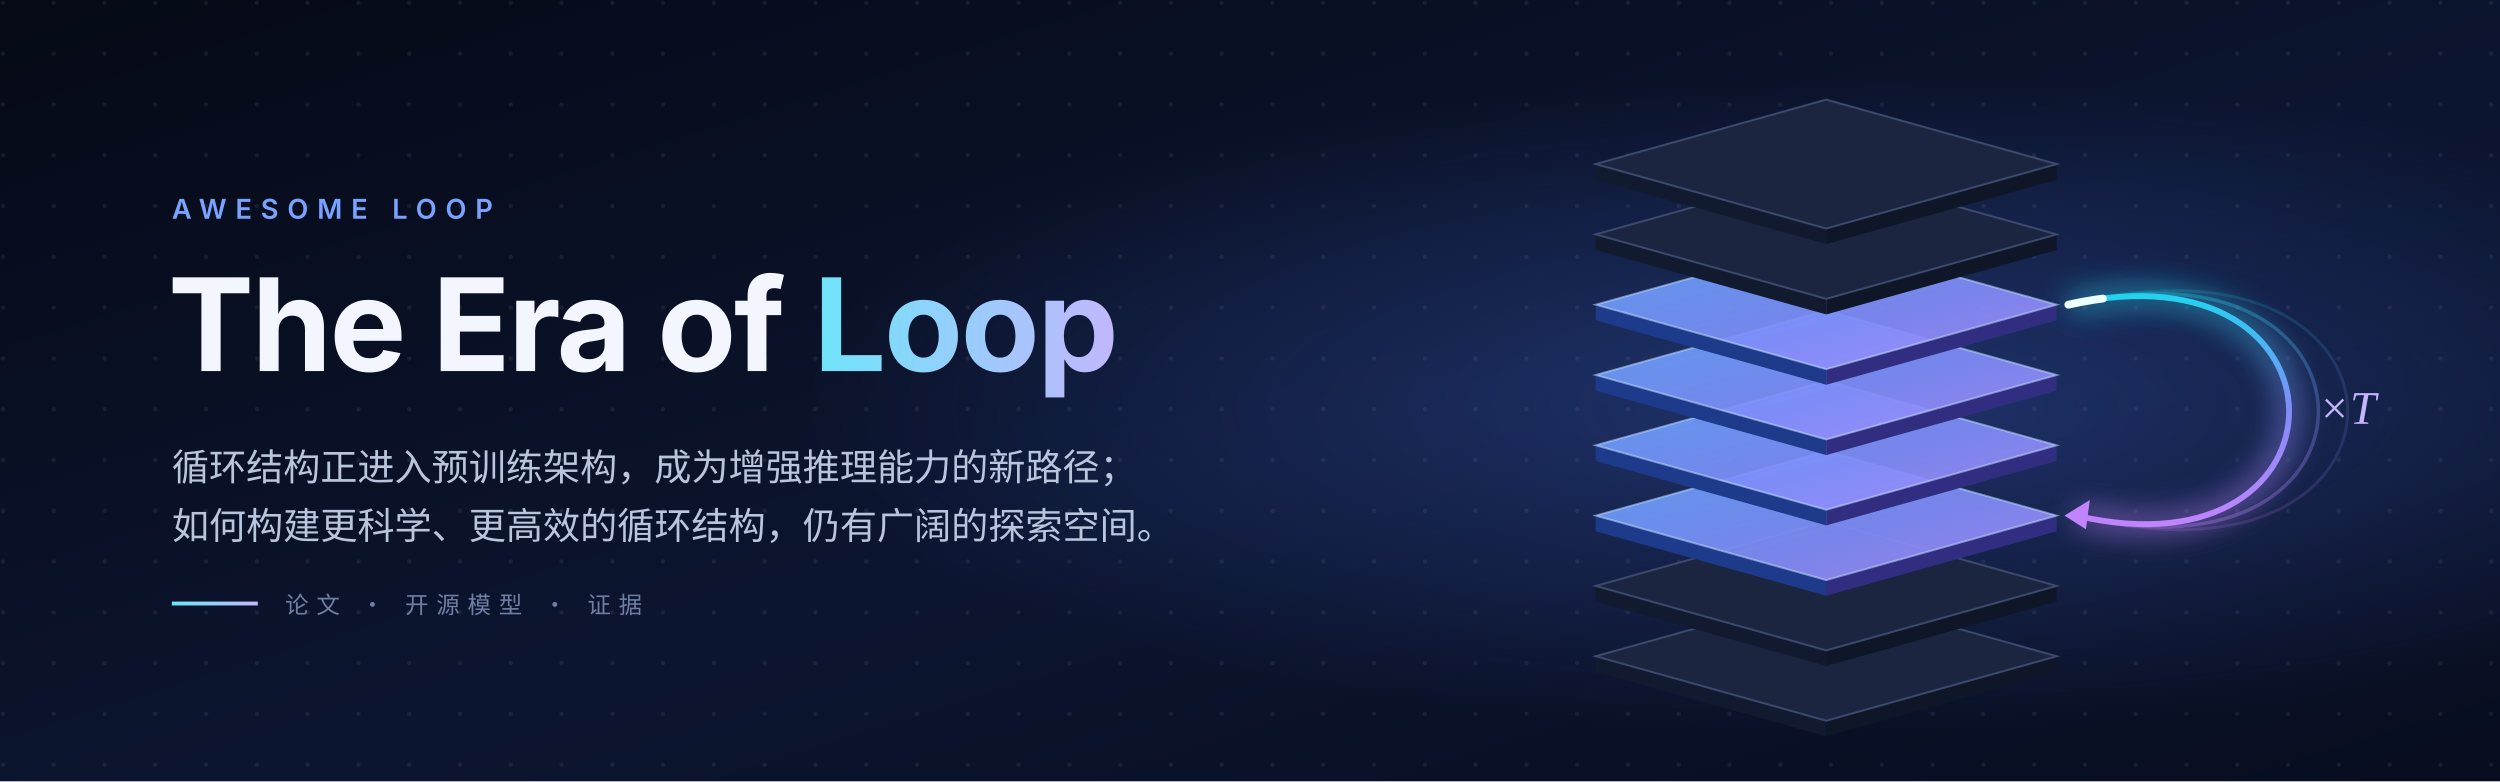
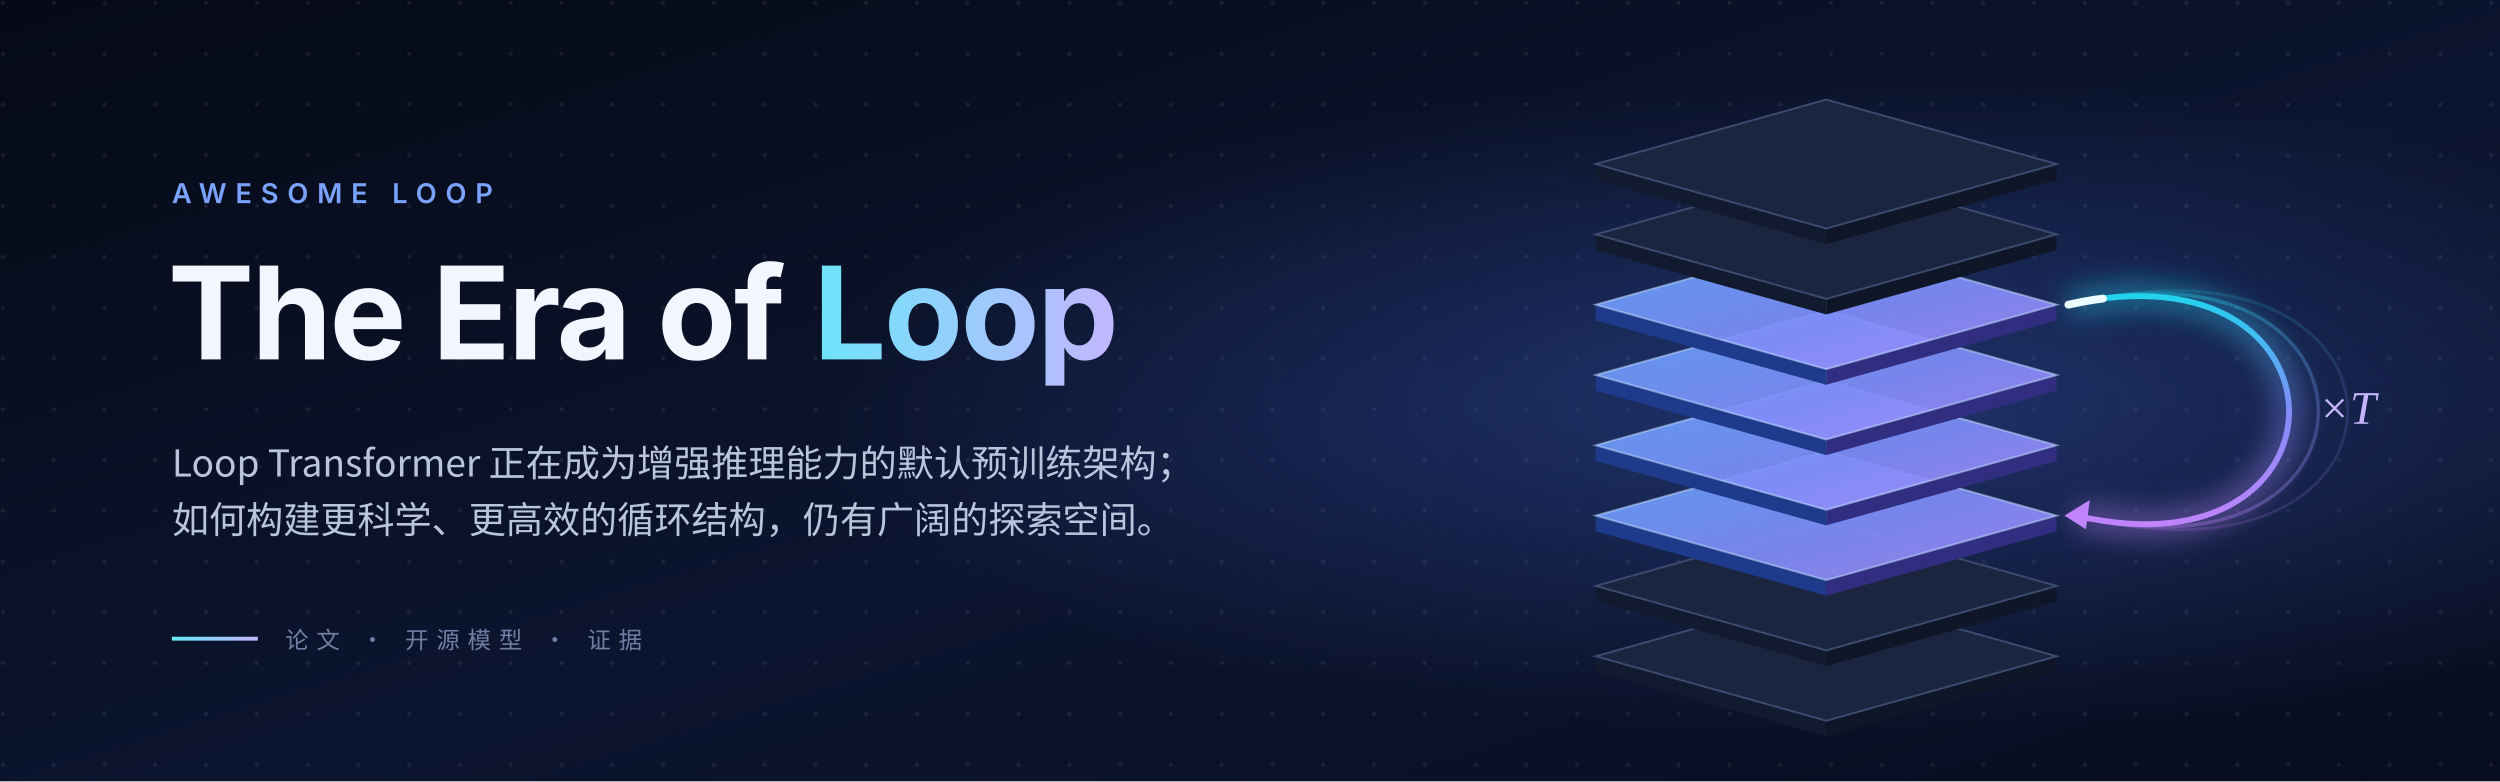
- <svg xmlns="http://www.w3.org/2000/svg" width="1280" height="400" viewBox="0 0 1280 400" role="img" aria-label="The Era of Loop. 循环结构正进入预训练架构，成为增强推理能力的新路径； 如何构建更科学、更高效的循环结构，仍有广阔的探索空间。">
+ <svg xmlns="http://www.w3.org/2000/svg" width="1280" height="400" viewBox="0 0 1280 400" role="img" aria-label="The Era of Loop. Loop Transformer 正在成为增强推理能力的默认预训练架构； 如何构建更科学、更高效的循环结构，仍有广阔的探索空间。">
  <defs>
    <linearGradient id="bg" x1="0" y1="0" x2="1" y2="1">
      <stop offset="0" stop-color="#060a16" />
      <stop offset="0.55" stop-color="#0c1530" />
      <stop offset="1" stop-color="#080d1f" />
    </linearGradient>
    <radialGradient id="glow" cx="0.74" cy="0.52" r="0.42">
      <stop offset="0" stop-color="#4f7cff" stop-opacity="0.30" />
      <stop offset="1" stop-color="#4f7cff" stop-opacity="0" />
    </radialGradient>
    <linearGradient id="core" x1="0" y1="0" x2="1" y2="1">
      <stop offset="0" stop-color="#60a5fa" />
      <stop offset="0.6" stop-color="#818cf8" />
      <stop offset="1" stop-color="#a78bfa" />
    </linearGradient>
    <linearGradient id="ribbon" x1="0" y1="0" x2="0" y2="1">
      <stop offset="0" stop-color="#22d3ee" />
      <stop offset="0.5" stop-color="#818cf8" />
      <stop offset="1" stop-color="#c084fc" />
    </linearGradient>
    <linearGradient id="title" gradientUnits="userSpaceOnUse" x1="405" y1="0" x2="575" y2="0">
      <stop offset="0" stop-color="#67e8f9" />
      <stop offset="1" stop-color="#c4b5fd" />
    </linearGradient>
    <linearGradient id="rule" x1="0" y1="0" x2="1" y2="0">
      <stop offset="0" stop-color="#67e8f9" />
      <stop offset="1" stop-color="#c4b5fd" />
    </linearGradient>
    <pattern id="dots" width="26" height="26" patternUnits="userSpaceOnUse">
      <circle cx="1.5" cy="1.5" r="1.1" fill="#ffffff" fill-opacity="0.07" />
    </pattern>
    <filter id="blur" x="-40%" y="-40%" width="180%" height="180%">
      <feGaussianBlur stdDeviation="7" />
    </filter>
  </defs>
  <style>.pulse{stroke-dasharray:18 640;animation:flow 3.6s linear infinite}@keyframes flow{from{stroke-dashoffset:0}to{stroke-dashoffset:-658}}@media (prefers-reduced-motion:reduce){.pulse{animation:none;stroke-opacity:0}}</style>
  <rect width="1280" height="400" fill="url(#bg)" />
  <rect width="1280" height="400" fill="url(#dots)" />
  <rect width="1280" height="400" fill="url(#glow)" />
  <path d="M1059,156 C1209,122 1209,298 1063,264" fill="none" stroke="url(#ribbon)" stroke-width="10" stroke-opacity="0.55" filter="url(#blur)" />
  <polygon points="817,336 935,369 935,377 817,344" fill="#111a2e" />
  <polygon points="935,369 1053,336 1053,344 935,377" fill="#0e1628" />
  <polygon points="817,336 935,303 1053,336 935,369" fill="#1b2540" stroke="#3b4a6e" stroke-width="1" />
  <polygon points="817,300 935,333 935,341 817,308" fill="#111a2e" />
  <polygon points="935,333 1053,300 1053,308 935,341" fill="#0e1628" />
  <polygon points="817,300 935,267 1053,300 935,333" fill="#1b2540" stroke="#3b4a6e" stroke-width="1" />
  <polygon points="817,264 935,297 935,305 817,272" fill="#1e3a8a" />
  <polygon points="935,297 1053,264 1053,272 935,305" fill="#312e81" />
  <polygon points="817,264 935,231 1053,264 935,297" fill="url(#core)" fill-opacity="0.92" stroke="#bfdbfe" stroke-opacity="0.55" stroke-width="1" />
  <polygon points="817,228 935,261 935,269 817,236" fill="#1e3a8a" />
  <polygon points="935,261 1053,228 1053,236 935,269" fill="#312e81" />
  <polygon points="817,228 935,195 1053,228 935,261" fill="url(#core)" fill-opacity="0.92" stroke="#bfdbfe" stroke-opacity="0.55" stroke-width="1" />
  <polygon points="817,192 935,225 935,233 817,200" fill="#1e3a8a" />
  <polygon points="935,225 1053,192 1053,200 935,233" fill="#312e81" />
  <polygon points="817,192 935,159 1053,192 935,225" fill="url(#core)" fill-opacity="0.92" stroke="#bfdbfe" stroke-opacity="0.55" stroke-width="1" />
  <polygon points="817,156 935,189 935,197 817,164" fill="#1e3a8a" />
  <polygon points="935,189 1053,156 1053,164 935,197" fill="#312e81" />
  <polygon points="817,156 935,123 1053,156 935,189" fill="url(#core)" fill-opacity="0.92" stroke="#bfdbfe" stroke-opacity="0.55" stroke-width="1" />
  <polygon points="817,120 935,153 935,161 817,128" fill="#111a2e" />
  <polygon points="935,153 1053,120 1053,128 935,161" fill="#0e1628" />
  <polygon points="817,120 935,87 1053,120 935,153" fill="#1b2540" stroke="#3b4a6e" stroke-width="1" />
  <polygon points="817,84 935,117 935,125 817,92" fill="#111a2e" />
  <polygon points="935,117 1053,84 1053,92 935,125" fill="#0e1628" />
  <polygon points="817,84 935,51 1053,84 935,117" fill="#1b2540" stroke="#3b4a6e" stroke-width="1" />
  <path d="M1059,156 C1249,108.667 1249,311.333 1063,264" fill="none" stroke="url(#ribbon)" stroke-opacity="0.16" stroke-width="1.5" />
  <path d="M1059,156 C1229,115.333 1229,304.667 1063,264" fill="none" stroke="url(#ribbon)" stroke-opacity="0.32" stroke-width="1.8" />
  <path d="M1059,156 C1209,122 1209,298 1063,264" fill="none" stroke="url(#ribbon)" stroke-width="3" stroke-linecap="round" />
  <path class="pulse" d="M1059,156 C1209,122 1209,298 1063,264" fill="none" stroke="#ecfeff" stroke-width="4" stroke-linecap="round" />
  <path d="M1057,264 L1070,256 L1068,271 Z" fill="#c084fc" />
  <text x="1187" y="217" font-family="Georgia, 'Times New Roman', serif" font-style="italic" font-size="24" fill="#c4b5fd">×T</text>
-   <text x="88" y="112" font-family="Inter, 'Segoe UI', 'Helvetica Neue', Arial, sans-serif" font-size="14" font-weight="600" letter-spacing="4.5" fill="#7aa2ff">AWESOME LOOP</text>
-   <text x="86" y="190" font-family="Inter, 'Segoe UI', 'Helvetica Neue', Arial, sans-serif" font-size="66" font-weight="700" letter-spacing="-1.2" fill="#f4f6ff">The Era of <tspan fill="url(#title)">Loop</tspan>
+   <text x="88" y="104" font-family="Inter, 'Segoe UI', 'Helvetica Neue', Arial, sans-serif" font-size="14" font-weight="600" letter-spacing="4.5" fill="#7aa2ff">AWESOME LOOP</text>
+   <text x="86" y="184" font-family="Inter, 'Segoe UI', 'Helvetica Neue', Arial, sans-serif" font-size="66" font-weight="700" letter-spacing="-1.2" fill="#f4f6ff">The Era of <tspan fill="url(#title)">Loop</tspan>
  </text>
-   <text x="88" y="246" font-family="'PingFang SC', 'Hiragino Sans GB', 'Microsoft YaHei', 'Noto Sans CJK SC', 'Source Han Sans SC', sans-serif" font-size="19" fill="#b9c5dd">循环结构正进入预训练架构，成为增强推理能力的新路径；</text>
-   <text x="88" y="276" font-family="'PingFang SC', 'Hiragino Sans GB', 'Microsoft YaHei', 'Noto Sans CJK SC', 'Source Han Sans SC', sans-serif" font-size="19" fill="#b9c5dd">如何构建更科学、更高效的循环结构，仍有广阔的探索空间。</text>
-   <rect x="88" y="308" width="44" height="2" fill="url(#rule)" />
-   <text x="146" y="314" font-family="'PingFang SC', 'Hiragino Sans GB', 'Microsoft YaHei', 'Noto Sans CJK SC', 'Source Han Sans SC', sans-serif" font-size="12" letter-spacing="4" fill="#6f7fa3">论文 · 开源模型 · 证据</text>
+   <text x="88" y="244" font-family="'PingFang SC', 'Hiragino Sans GB', 'Microsoft YaHei', 'Noto Sans CJK SC', 'Source Han Sans SC', sans-serif" font-size="19" fill="#b9c5dd">Loop Transformer 正在成为增强推理能力的默认预训练架构；</text>
+   <text x="88" y="273" font-family="'PingFang SC', 'Hiragino Sans GB', 'Microsoft YaHei', 'Noto Sans CJK SC', 'Source Han Sans SC', sans-serif" font-size="19" fill="#b9c5dd">如何构建更科学、更高效的循环结构，仍有广阔的探索空间。</text>
+   <rect x="88" y="326" width="44" height="2" fill="url(#rule)" />
+   <text x="146" y="332" font-family="'PingFang SC', 'Hiragino Sans GB', 'Microsoft YaHei', 'Noto Sans CJK SC', 'Source Han Sans SC', sans-serif" font-size="12" letter-spacing="4" fill="#6f7fa3">论文 · 开源模型 · 证据</text>
</svg>
